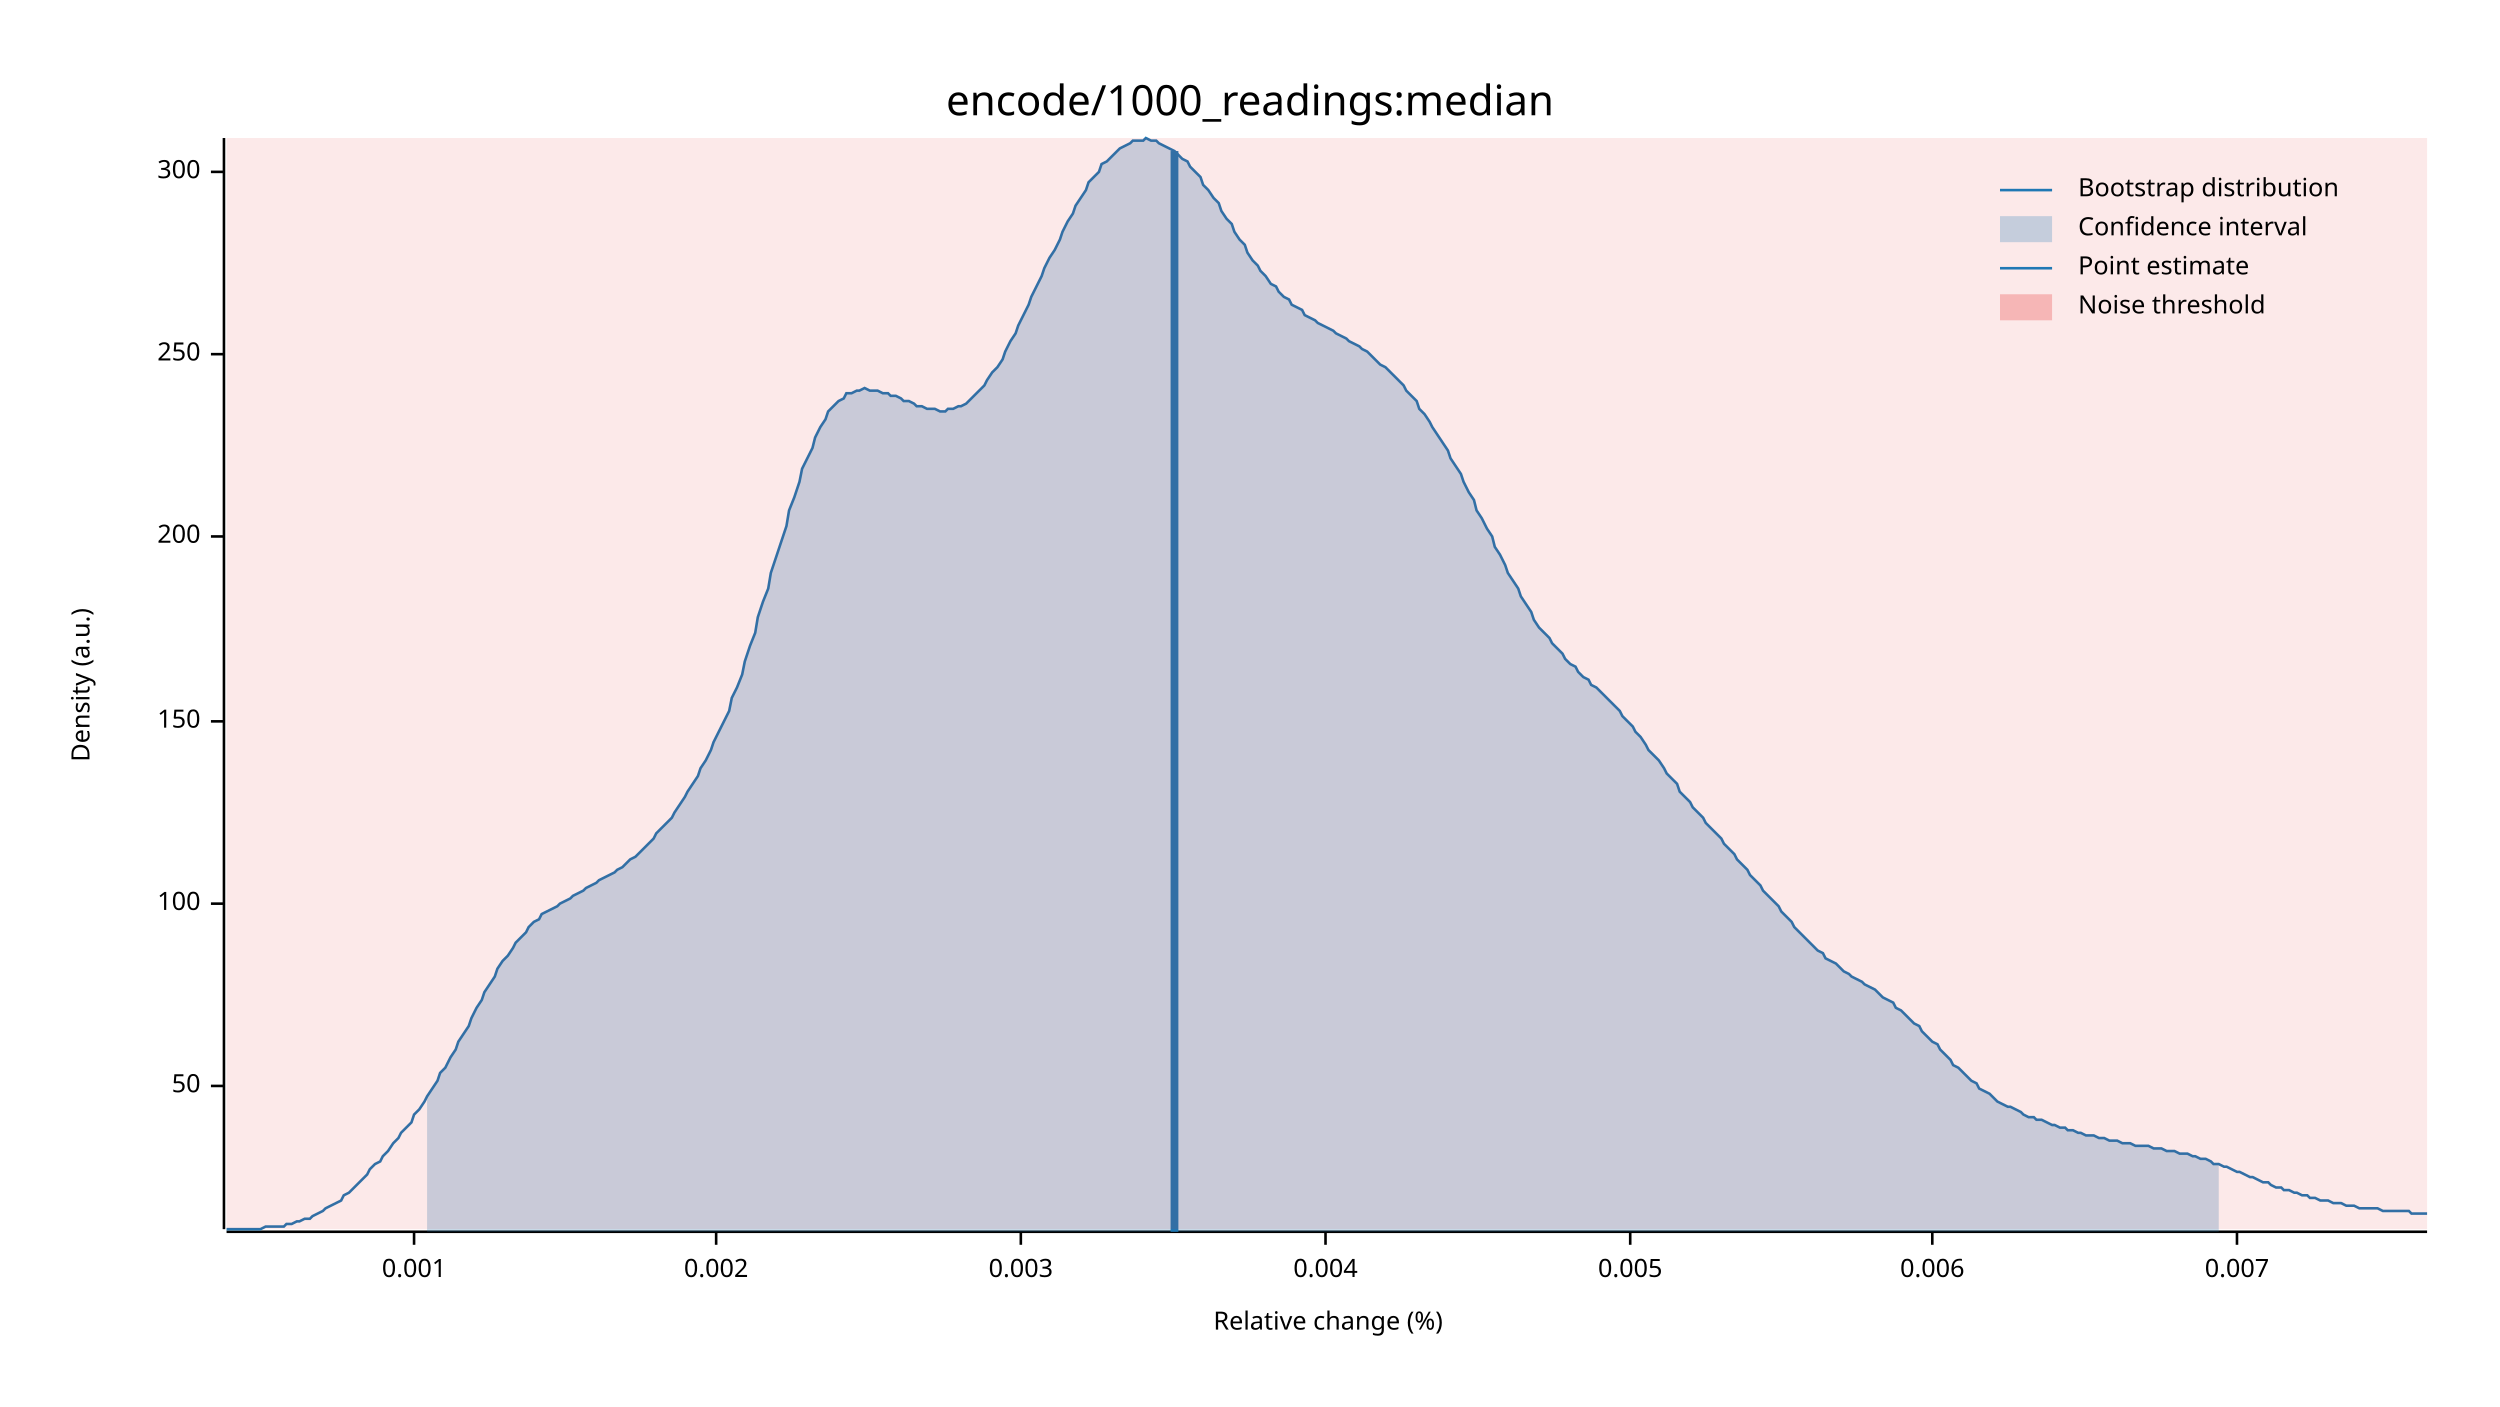
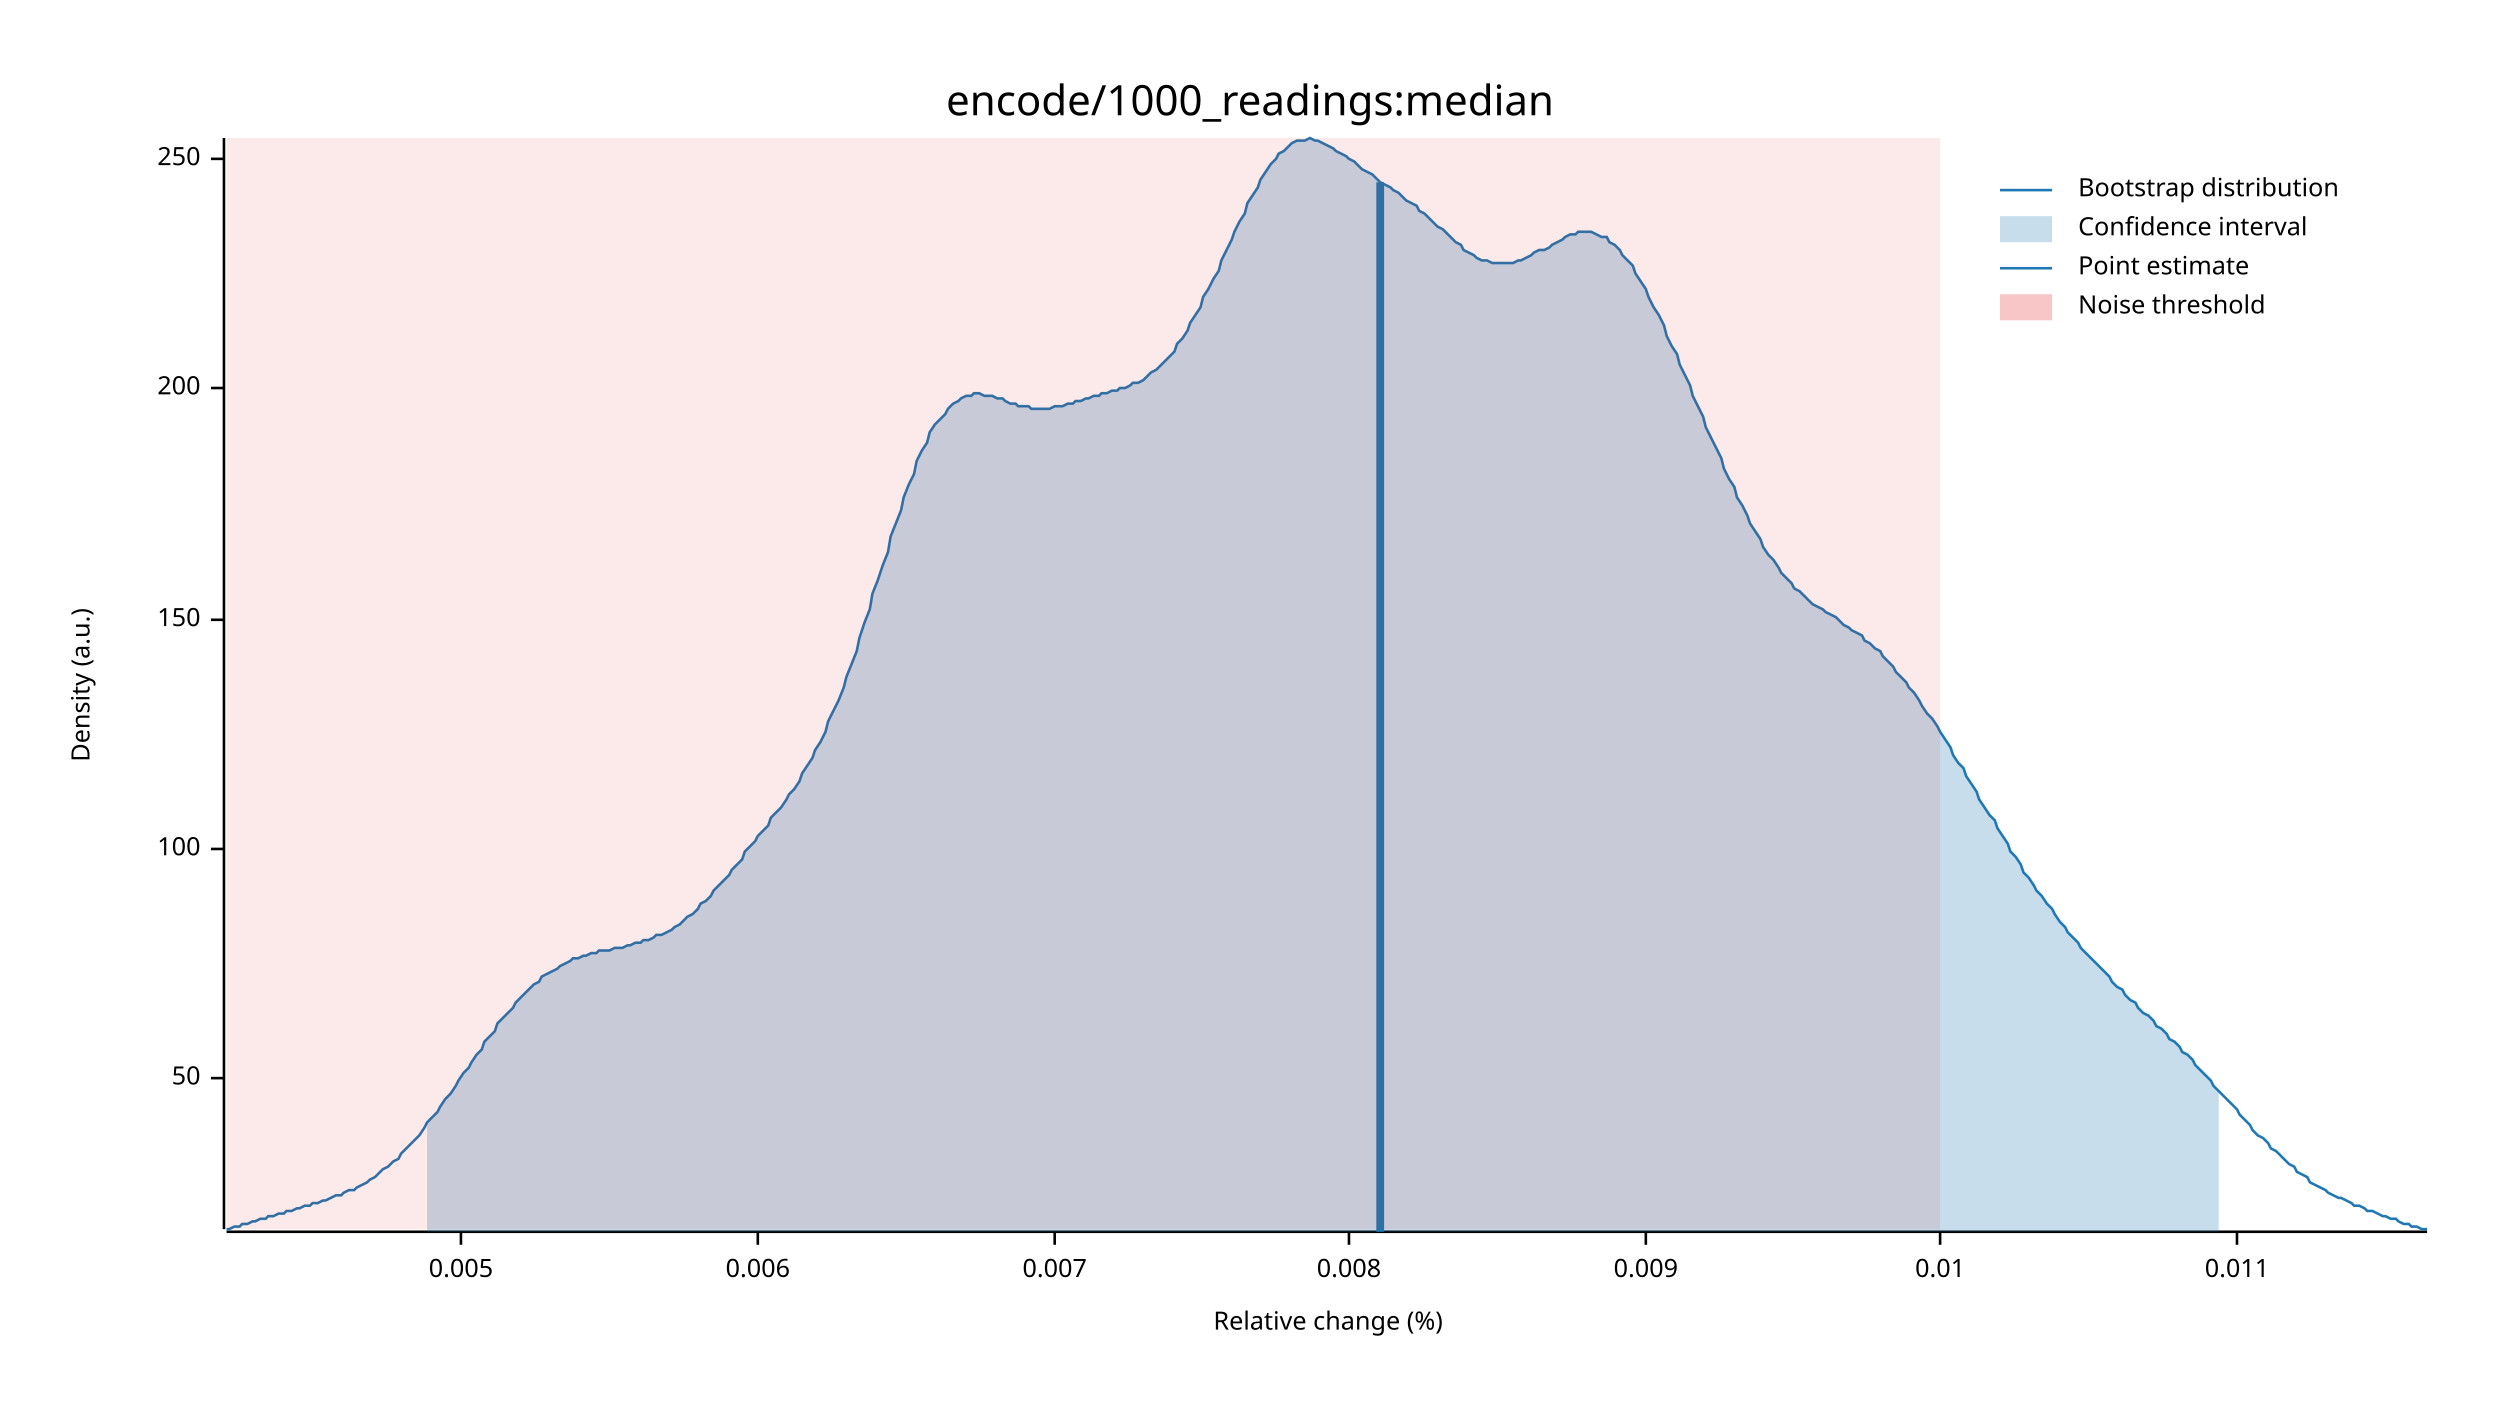
<svg xmlns="http://www.w3.org/2000/svg" width="960" height="540" viewBox="0 0 960 540">
  <text x="480" y="32" dy="0.76em" text-anchor="middle" font-family="sans-serif" font-size="16.129" opacity="1" fill="#000000">
encode/1000_readings:median
</text>
  <text x="27" y="263" dy="0.76em" text-anchor="middle" font-family="sans-serif" font-size="9.677" opacity="1" fill="#000000" transform="rotate(270, 27, 263)">
Density (a.u.)
</text>
  <text x="510" y="513" dy="-0.5ex" text-anchor="middle" font-family="sans-serif" font-size="9.677" opacity="1" fill="#000000">
Relative change (%)
</text>
  <polyline fill="none" opacity="1" stroke="#000000" stroke-width="1" points="86,53 86,472 " />
-   <text x="77" y="417" dy="0.5ex" text-anchor="end" font-family="sans-serif" font-size="9.677" opacity="1" fill="#000000">
+   <text x="77" y="414" dy="0.5ex" text-anchor="end" font-family="sans-serif" font-size="9.677" opacity="1" fill="#000000">
50
</text>
-   <polyline fill="none" opacity="1" stroke="#000000" stroke-width="1" points="81,417 86,417 " />
-   <text x="77" y="347" dy="0.5ex" text-anchor="end" font-family="sans-serif" font-size="9.677" opacity="1" fill="#000000">
+   <polyline fill="none" opacity="1" stroke="#000000" stroke-width="1" points="81,414 86,414 " />
+   <text x="77" y="326" dy="0.5ex" text-anchor="end" font-family="sans-serif" font-size="9.677" opacity="1" fill="#000000">
100
</text>
-   <polyline fill="none" opacity="1" stroke="#000000" stroke-width="1" points="81,347 86,347 " />
-   <text x="77" y="277" dy="0.5ex" text-anchor="end" font-family="sans-serif" font-size="9.677" opacity="1" fill="#000000">
+   <polyline fill="none" opacity="1" stroke="#000000" stroke-width="1" points="81,326 86,326 " />
+   <text x="77" y="238" dy="0.5ex" text-anchor="end" font-family="sans-serif" font-size="9.677" opacity="1" fill="#000000">
150
</text>
-   <polyline fill="none" opacity="1" stroke="#000000" stroke-width="1" points="81,277 86,277 " />
-   <text x="77" y="206" dy="0.5ex" text-anchor="end" font-family="sans-serif" font-size="9.677" opacity="1" fill="#000000">
+   <polyline fill="none" opacity="1" stroke="#000000" stroke-width="1" points="81,238 86,238 " />
+   <text x="77" y="149" dy="0.5ex" text-anchor="end" font-family="sans-serif" font-size="9.677" opacity="1" fill="#000000">
200
</text>
-   <polyline fill="none" opacity="1" stroke="#000000" stroke-width="1" points="81,206 86,206 " />
-   <text x="77" y="136" dy="0.5ex" text-anchor="end" font-family="sans-serif" font-size="9.677" opacity="1" fill="#000000">
+   <polyline fill="none" opacity="1" stroke="#000000" stroke-width="1" points="81,149 86,149 " />
+   <text x="77" y="61" dy="0.5ex" text-anchor="end" font-family="sans-serif" font-size="9.677" opacity="1" fill="#000000">
250
</text>
-   <polyline fill="none" opacity="1" stroke="#000000" stroke-width="1" points="81,136 86,136 " />
-   <text x="77" y="66" dy="0.5ex" text-anchor="end" font-family="sans-serif" font-size="9.677" opacity="1" fill="#000000">
- 300
- </text>
-   <polyline fill="none" opacity="1" stroke="#000000" stroke-width="1" points="81,66 86,66 " />
+   <polyline fill="none" opacity="1" stroke="#000000" stroke-width="1" points="81,61 86,61 " />
  <polyline fill="none" opacity="1" stroke="#000000" stroke-width="1" points="87,473 932,473 " />
-   <text x="159" y="483" dy="0.76em" text-anchor="middle" font-family="sans-serif" font-size="9.677" opacity="1" fill="#000000">
- 0.001
- </text>
-   <polyline fill="none" opacity="1" stroke="#000000" stroke-width="1" points="159,473 159,478 " />
-   <text x="275" y="483" dy="0.76em" text-anchor="middle" font-family="sans-serif" font-size="9.677" opacity="1" fill="#000000">
- 0.002
- </text>
-   <polyline fill="none" opacity="1" stroke="#000000" stroke-width="1" points="275,473 275,478 " />
-   <text x="392" y="483" dy="0.76em" text-anchor="middle" font-family="sans-serif" font-size="9.677" opacity="1" fill="#000000">
- 0.003
- </text>
-   <polyline fill="none" opacity="1" stroke="#000000" stroke-width="1" points="392,473 392,478 " />
-   <text x="509" y="483" dy="0.76em" text-anchor="middle" font-family="sans-serif" font-size="9.677" opacity="1" fill="#000000">
- 0.004
- </text>
-   <polyline fill="none" opacity="1" stroke="#000000" stroke-width="1" points="509,473 509,478 " />
-   <text x="626" y="483" dy="0.76em" text-anchor="middle" font-family="sans-serif" font-size="9.677" opacity="1" fill="#000000">
+   <text x="177" y="483" dy="0.76em" text-anchor="middle" font-family="sans-serif" font-size="9.677" opacity="1" fill="#000000">
0.005
</text>
-   <polyline fill="none" opacity="1" stroke="#000000" stroke-width="1" points="626,473 626,478 " />
-   <text x="742" y="483" dy="0.76em" text-anchor="middle" font-family="sans-serif" font-size="9.677" opacity="1" fill="#000000">
+   <polyline fill="none" opacity="1" stroke="#000000" stroke-width="1" points="177,473 177,478 " />
+   <text x="291" y="483" dy="0.76em" text-anchor="middle" font-family="sans-serif" font-size="9.677" opacity="1" fill="#000000">
0.006
</text>
-   <polyline fill="none" opacity="1" stroke="#000000" stroke-width="1" points="742,473 742,478 " />
-   <text x="859" y="483" dy="0.76em" text-anchor="middle" font-family="sans-serif" font-size="9.677" opacity="1" fill="#000000">
+   <polyline fill="none" opacity="1" stroke="#000000" stroke-width="1" points="291,473 291,478 " />
+   <text x="405" y="483" dy="0.76em" text-anchor="middle" font-family="sans-serif" font-size="9.677" opacity="1" fill="#000000">
0.007
</text>
+   <polyline fill="none" opacity="1" stroke="#000000" stroke-width="1" points="405,473 405,478 " />
+   <text x="518" y="483" dy="0.76em" text-anchor="middle" font-family="sans-serif" font-size="9.677" opacity="1" fill="#000000">
+ 0.008
+ </text>
+   <polyline fill="none" opacity="1" stroke="#000000" stroke-width="1" points="518,473 518,478 " />
+   <text x="632" y="483" dy="0.76em" text-anchor="middle" font-family="sans-serif" font-size="9.677" opacity="1" fill="#000000">
+ 0.009
+ </text>
+   <polyline fill="none" opacity="1" stroke="#000000" stroke-width="1" points="632,473 632,478 " />
+   <text x="745" y="483" dy="0.76em" text-anchor="middle" font-family="sans-serif" font-size="9.677" opacity="1" fill="#000000">
+ 0.01
+ </text>
+   <polyline fill="none" opacity="1" stroke="#000000" stroke-width="1" points="745,473 745,478 " />
+   <text x="859" y="483" dy="0.76em" text-anchor="middle" font-family="sans-serif" font-size="9.677" opacity="1" fill="#000000">
+ 0.011
+ </text>
  <polyline fill="none" opacity="1" stroke="#000000" stroke-width="1" points="859,473 859,478 " />
-   <polyline fill="none" opacity="1" stroke="#1F78B4" stroke-width="1" points="87,472 88,472 90,472 92,472 93,472 95,472 97,472 98,472 100,472 102,471 103,471 105,471 107,471 109,471 110,470 112,470 114,469 115,469 117,468 119,468 120,467 122,466 124,465 125,464 127,463 129,462 131,461 132,459 134,458 136,456 137,455 139,453 141,451 142,449 144,447 146,446 147,444 149,442 151,439 153,437 154,435 156,433 158,431 159,428 161,426 163,423 164,421 166,418 168,415 169,412 171,410 173,406 175,403 176,400 178,397 180,394 181,391 183,387 185,384 186,381 188,378 190,375 191,372 193,369 195,367 197,364 198,362 200,360 202,358 203,356 205,354 207,353 208,351 210,350 212,349 214,348 215,347 217,346 219,345 220,344 222,343 224,342 225,341 227,340 229,339 230,338 232,337 234,336 236,335 237,334 239,333 241,331 242,330 244,329 246,327 247,326 249,324 251,322 252,320 254,318 256,316 258,314 259,312 261,309 263,306 264,304 266,301 268,298 269,295 271,292 273,288 274,285 276,281 278,277 280,273 281,268 283,264 285,259 286,254 288,248 290,243 291,237 293,231 295,226 296,220 298,214 300,208 302,202 303,196 305,191 307,185 308,180 310,176 312,172 313,168 315,164 317,161 318,158 320,156 322,154 324,153 325,151 327,151 329,150 330,150 332,149 334,150 335,150 337,150 339,151 341,151 342,152 344,152 346,153 347,154 349,154 351,155 352,156 354,156 356,157 357,157 359,157 361,158 363,158 364,157 366,157 368,156 369,156 371,155 373,153 374,152 376,150 378,148 379,146 381,143 383,141 385,138 386,135 388,131 390,128 391,125 393,121 395,117 396,114 398,110 400,106 401,103 403,99 405,96 407,92 408,89 410,85 412,82 413,79 415,76 417,73 418,70 420,68 422,66 423,63 425,62 427,60 429,58 430,57 432,56 434,55 435,54 437,54 439,54 440,53 442,54 444,54 445,55 447,56 449,57 451,58 452,59 454,61 456,62 457,64 459,66 461,68 462,71 464,73 466,76 468,78 469,81 471,84 473,86 474,89 476,92 478,94 479,97 481,100 483,102 484,104 486,106 488,109 490,110 491,112 493,114 495,115 496,117 498,118 500,119 501,121 503,122 505,123 506,124 508,125 510,126 512,127 513,128 515,129 517,130 518,131 520,132 522,133 523,134 525,135 527,137 528,138 530,140 532,141 534,143 535,144 537,146 539,148 540,150 542,152 544,154 545,157 547,159 549,162 550,164 552,167 554,170 556,173 557,176 559,179 561,182 562,185 564,189 566,192 567,196 569,199 571,203 573,206 574,210 576,213 578,217 579,220 581,223 583,226 584,229 586,232 588,235 589,238 591,241 593,243 595,245 596,247 598,249 600,251 601,253 603,255 605,256 606,258 608,260 610,261 611,263 613,264 615,266 617,268 618,269 620,271 622,273 623,275 625,277 627,279 628,281 630,283 632,286 633,288 635,290 637,292 639,295 640,297 642,299 644,301 645,304 647,306 649,308 650,310 652,312 654,314 655,316 657,318 659,320 661,322 662,324 664,326 666,328 667,330 669,332 671,334 672,336 674,338 676,340 677,342 679,344 681,346 683,348 684,350 686,352 688,354 689,356 691,358 693,360 694,361 696,363 698,365 700,366 701,368 703,369 705,370 706,371 708,373 710,374 711,375 713,376 715,377 716,378 718,379 720,380 722,382 723,383 725,384 727,385 728,387 730,388 732,390 733,391 735,393 737,394 738,396 740,398 742,400 744,401 745,403 747,405 749,407 750,409 752,410 754,412 755,413 757,415 759,416 760,418 762,419 764,420 766,422 767,423 769,424 771,425 772,425 774,426 776,427 777,428 779,429 781,429 782,430 784,430 786,431 788,432 789,432 791,433 793,433 794,434 796,434 798,435 799,435 801,436 803,436 804,436 806,437 808,437 810,438 811,438 813,438 815,439 816,439 818,439 820,440 821,440 823,440 825,440 827,441 828,441 830,441 832,442 833,442 835,442 837,443 838,443 840,443 842,444 843,444 845,445 847,445 849,446 850,447 852,447 854,448 855,448 857,449 859,450 860,450 862,451 864,452 865,452 867,453 869,454 871,454 872,455 874,456 876,456 877,457 879,457 881,458 882,458 884,459 886,459 887,460 889,460 891,461 893,461 894,461 896,462 898,462 899,462 901,463 903,463 904,463 906,464 908,464 909,464 911,464 913,464 915,465 916,465 918,465 920,465 921,465 923,465 925,465 926,466 928,466 930,466 932,466 " />
-   <polygon opacity="0.25" fill="#1F78B4" points="164,421 166,418 168,415 169,412 171,410 173,406 175,403 176,400 178,397 180,394 181,391 183,387 185,384 186,381 188,378 190,375 191,372 193,369 195,367 197,364 198,362 200,360 202,358 203,356 205,354 207,353 208,351 210,350 212,349 214,348 215,347 217,346 219,345 220,344 222,343 224,342 225,341 227,340 229,339 230,338 232,337 234,336 236,335 237,334 239,333 241,331 242,330 244,329 246,327 247,326 249,324 251,322 252,320 254,318 256,316 258,314 259,312 261,309 263,306 264,304 266,301 268,298 269,295 271,292 273,288 274,285 276,281 278,277 280,273 281,268 283,264 285,259 286,254 288,248 290,243 291,237 293,231 295,226 296,220 298,214 300,208 302,202 303,196 305,191 307,185 308,180 310,176 312,172 313,168 315,164 317,161 318,158 320,156 322,154 324,153 325,151 327,151 329,150 330,150 332,149 334,150 335,150 337,150 339,151 341,151 342,152 344,152 346,153 347,154 349,154 351,155 352,156 354,156 356,157 357,157 359,157 361,158 363,158 364,157 366,157 368,156 369,156 371,155 373,153 374,152 376,150 378,148 379,146 381,143 383,141 385,138 386,135 388,131 390,128 391,125 393,121 395,117 396,114 398,110 400,106 401,103 403,99 405,96 407,92 408,89 410,85 412,82 413,79 415,76 417,73 418,70 420,68 422,66 423,63 425,62 427,60 429,58 430,57 432,56 434,55 435,54 437,54 439,54 440,53 442,54 444,54 445,55 447,56 449,57 451,58 452,59 454,61 456,62 457,64 459,66 461,68 462,71 464,73 466,76 468,78 469,81 471,84 473,86 474,89 476,92 478,94 479,97 481,100 483,102 484,104 486,106 488,109 490,110 491,112 493,114 495,115 496,117 498,118 500,119 501,121 503,122 505,123 506,124 508,125 510,126 512,127 513,128 515,129 517,130 518,131 520,132 522,133 523,134 525,135 527,137 528,138 530,140 532,141 534,143 535,144 537,146 539,148 540,150 542,152 544,154 545,157 547,159 549,162 550,164 552,167 554,170 556,173 557,176 559,179 561,182 562,185 564,189 566,192 567,196 569,199 571,203 573,206 574,210 576,213 578,217 579,220 581,223 583,226 584,229 586,232 588,235 589,238 591,241 593,243 595,245 596,247 598,249 600,251 601,253 603,255 605,256 606,258 608,260 610,261 611,263 613,264 615,266 617,268 618,269 620,271 622,273 623,275 625,277 627,279 628,281 630,283 632,286 633,288 635,290 637,292 639,295 640,297 642,299 644,301 645,304 647,306 649,308 650,310 652,312 654,314 655,316 657,318 659,320 661,322 662,324 664,326 666,328 667,330 669,332 671,334 672,336 674,338 676,340 677,342 679,344 681,346 683,348 684,350 686,352 688,354 689,356 691,358 693,360 694,361 696,363 698,365 700,366 701,368 703,369 705,370 706,371 708,373 710,374 711,375 713,376 715,377 716,378 718,379 720,380 722,382 723,383 725,384 727,385 728,387 730,388 732,390 733,391 735,393 737,394 738,396 740,398 742,400 744,401 745,403 747,405 749,407 750,409 752,410 754,412 755,413 757,415 759,416 760,418 762,419 764,420 766,422 767,423 769,424 771,425 772,425 774,426 776,427 777,428 779,429 781,429 782,430 784,430 786,431 788,432 789,432 791,433 793,433 794,434 796,434 798,435 799,435 801,436 803,436 804,436 806,437 808,437 810,438 811,438 813,438 815,439 816,439 818,439 820,440 821,440 823,440 825,440 827,441 828,441 830,441 832,442 833,442 835,442 837,443 838,443 840,443 842,444 843,444 845,445 847,445 849,446 850,447 852,447 852,473 164,473 " />
-   <polyline fill="none" opacity="1" stroke="#1F78B4" stroke-width="3" points="451,473 451,58 " />
-   <rect x="87" y="53" width="845" height="419" opacity="0.1" fill="#E31A1C" stroke="none" />
+   <polyline fill="none" opacity="1" stroke="#1F78B4" stroke-width="1" points="87,472 88,472 90,471 92,471 93,470 95,470 97,469 98,469 100,468 102,468 103,467 105,467 107,466 109,466 110,465 112,465 114,464 115,464 117,463 119,463 120,462 122,462 124,461 125,461 127,460 129,459 131,459 132,458 134,457 136,457 137,456 139,455 141,454 142,453 144,452 146,450 147,449 149,448 151,446 153,445 154,443 156,441 158,439 159,438 161,436 163,433 164,431 166,429 168,427 169,425 171,422 173,420 175,417 176,415 178,412 180,410 181,408 183,405 185,403 186,400 188,398 190,396 191,393 193,391 195,389 197,387 198,385 200,383 202,381 203,380 205,378 207,377 208,375 210,374 212,373 214,372 215,371 217,370 219,369 220,368 222,368 224,367 225,367 227,366 229,366 230,365 232,365 234,365 236,364 237,364 239,364 241,363 242,363 244,362 246,362 247,361 249,361 251,360 252,359 254,359 256,358 258,357 259,356 261,355 263,353 264,352 266,351 268,349 269,347 271,346 273,344 274,342 276,340 278,338 280,336 281,334 283,332 285,330 286,327 288,325 290,323 291,321 293,319 295,317 296,314 298,312 300,310 302,307 303,305 305,303 307,300 308,297 310,294 312,291 313,288 315,285 317,281 318,277 320,273 322,269 324,264 325,260 327,255 329,250 330,245 332,239 334,234 335,228 337,223 339,217 341,212 342,206 344,201 346,196 347,191 349,186 351,182 352,177 354,173 356,170 357,166 359,163 361,161 363,159 364,157 366,155 368,154 369,153 371,152 373,152 374,151 376,151 378,152 379,152 381,152 383,153 385,153 386,154 388,155 390,155 391,156 393,156 395,156 396,157 398,157 400,157 401,157 403,157 405,156 407,156 408,156 410,155 412,155 413,154 415,154 417,153 418,153 420,152 422,152 423,151 425,151 427,150 429,150 430,149 432,149 434,148 435,147 437,147 439,146 440,145 442,143 444,142 445,141 447,139 449,137 451,135 452,132 454,130 456,127 457,124 459,121 461,118 462,114 464,111 466,107 468,104 469,100 471,96 473,92 474,89 476,85 478,82 479,78 481,75 483,72 484,69 486,66 488,63 490,61 491,59 493,58 495,56 496,55 498,54 500,54 501,54 503,53 505,54 506,54 508,55 510,56 512,57 513,58 515,59 517,60 518,61 520,62 522,64 523,65 525,66 527,67 528,68 530,70 532,71 534,72 535,73 537,74 539,76 540,77 542,78 544,79 545,81 547,82 549,84 550,85 552,87 554,88 556,90 557,91 559,93 561,94 562,96 564,97 566,98 567,99 569,100 571,100 573,101 574,101 576,101 578,101 579,101 581,101 583,100 584,100 586,99 588,98 589,97 591,96 593,96 595,95 596,94 598,93 600,92 601,91 603,90 605,90 606,89 608,89 610,89 611,89 613,90 615,91 617,91 618,93 620,94 622,96 623,98 625,100 627,102 628,105 630,108 632,111 633,114 635,118 637,121 639,125 640,129 642,133 644,136 645,140 647,144 649,148 650,152 652,156 654,160 655,164 657,168 659,172 661,176 662,180 664,184 666,187 667,191 669,194 671,198 672,201 674,204 676,207 677,210 679,213 681,215 683,218 684,220 686,222 688,224 689,226 691,227 693,229 694,230 696,232 698,233 700,234 701,235 703,236 705,237 706,238 708,240 710,241 711,242 713,243 715,244 716,246 718,247 720,249 722,250 723,252 725,254 727,256 728,258 730,260 732,262 733,264 735,266 737,269 738,271 740,274 742,276 744,279 745,281 747,284 749,287 750,290 752,293 754,295 755,298 757,301 759,304 760,307 762,310 764,313 766,315 767,318 769,321 771,324 772,327 774,329 776,332 777,335 779,337 781,340 782,342 784,344 786,347 788,349 789,351 791,354 793,356 794,358 796,360 798,362 799,364 801,366 803,368 804,369 806,371 808,373 810,375 811,377 813,379 815,380 816,382 818,384 820,385 821,387 823,389 825,390 827,392 828,394 830,395 832,397 833,399 835,400 837,402 838,404 840,405 842,407 843,409 845,411 847,413 849,415 850,417 852,419 854,421 855,422 857,424 859,426 860,428 862,430 864,432 865,434 867,436 869,437 871,439 872,441 874,442 876,444 877,445 879,447 881,448 882,450 884,451 886,452 887,454 889,455 891,456 893,457 894,458 896,459 898,460 899,460 901,461 903,462 904,463 906,463 908,464 909,465 911,465 913,466 915,467 916,467 918,468 920,468 921,469 923,470 925,470 926,471 928,471 930,472 932,472 " />
+   <polygon opacity="0.25" fill="#1F78B4" points="164,431 166,429 168,427 169,425 171,422 173,420 175,417 176,415 178,412 180,410 181,408 183,405 185,403 186,400 188,398 190,396 191,393 193,391 195,389 197,387 198,385 200,383 202,381 203,380 205,378 207,377 208,375 210,374 212,373 214,372 215,371 217,370 219,369 220,368 222,368 224,367 225,367 227,366 229,366 230,365 232,365 234,365 236,364 237,364 239,364 241,363 242,363 244,362 246,362 247,361 249,361 251,360 252,359 254,359 256,358 258,357 259,356 261,355 263,353 264,352 266,351 268,349 269,347 271,346 273,344 274,342 276,340 278,338 280,336 281,334 283,332 285,330 286,327 288,325 290,323 291,321 293,319 295,317 296,314 298,312 300,310 302,307 303,305 305,303 307,300 308,297 310,294 312,291 313,288 315,285 317,281 318,277 320,273 322,269 324,264 325,260 327,255 329,250 330,245 332,239 334,234 335,228 337,223 339,217 341,212 342,206 344,201 346,196 347,191 349,186 351,182 352,177 354,173 356,170 357,166 359,163 361,161 363,159 364,157 366,155 368,154 369,153 371,152 373,152 374,151 376,151 378,152 379,152 381,152 383,153 385,153 386,154 388,155 390,155 391,156 393,156 395,156 396,157 398,157 400,157 401,157 403,157 405,156 407,156 408,156 410,155 412,155 413,154 415,154 417,153 418,153 420,152 422,152 423,151 425,151 427,150 429,150 430,149 432,149 434,148 435,147 437,147 439,146 440,145 442,143 444,142 445,141 447,139 449,137 451,135 452,132 454,130 456,127 457,124 459,121 461,118 462,114 464,111 466,107 468,104 469,100 471,96 473,92 474,89 476,85 478,82 479,78 481,75 483,72 484,69 486,66 488,63 490,61 491,59 493,58 495,56 496,55 498,54 500,54 501,54 503,53 505,54 506,54 508,55 510,56 512,57 513,58 515,59 517,60 518,61 520,62 522,64 523,65 525,66 527,67 528,68 530,70 532,71 534,72 535,73 537,74 539,76 540,77 542,78 544,79 545,81 547,82 549,84 550,85 552,87 554,88 556,90 557,91 559,93 561,94 562,96 564,97 566,98 567,99 569,100 571,100 573,101 574,101 576,101 578,101 579,101 581,101 583,100 584,100 586,99 588,98 589,97 591,96 593,96 595,95 596,94 598,93 600,92 601,91 603,90 605,90 606,89 608,89 610,89 611,89 613,90 615,91 617,91 618,93 620,94 622,96 623,98 625,100 627,102 628,105 630,108 632,111 633,114 635,118 637,121 639,125 640,129 642,133 644,136 645,140 647,144 649,148 650,152 652,156 654,160 655,164 657,168 659,172 661,176 662,180 664,184 666,187 667,191 669,194 671,198 672,201 674,204 676,207 677,210 679,213 681,215 683,218 684,220 686,222 688,224 689,226 691,227 693,229 694,230 696,232 698,233 700,234 701,235 703,236 705,237 706,238 708,240 710,241 711,242 713,243 715,244 716,246 718,247 720,249 722,250 723,252 725,254 727,256 728,258 730,260 732,262 733,264 735,266 737,269 738,271 740,274 742,276 744,279 745,281 747,284 749,287 750,290 752,293 754,295 755,298 757,301 759,304 760,307 762,310 764,313 766,315 767,318 769,321 771,324 772,327 774,329 776,332 777,335 779,337 781,340 782,342 784,344 786,347 788,349 789,351 791,354 793,356 794,358 796,360 798,362 799,364 801,366 803,368 804,369 806,371 808,373 810,375 811,377 813,379 815,380 816,382 818,384 820,385 821,387 823,389 825,390 827,392 828,394 830,395 832,397 833,399 835,400 837,402 838,404 840,405 842,407 843,409 845,411 847,413 849,415 850,417 852,419 852,473 164,473 " />
+   <polyline fill="none" opacity="1" stroke="#1F78B4" stroke-width="3" points="530,473 530,70 " />
+   <rect x="87" y="53" width="658" height="419" opacity="0.1" fill="#E31A1C" stroke="none" />
  <text x="798" y="68" dy="0.76em" text-anchor="start" font-family="sans-serif" font-size="9.677" opacity="1" fill="#000000">
Bootstrap distribution
</text>
  <text x="798" y="83" dy="0.76em" text-anchor="start" font-family="sans-serif" font-size="9.677" opacity="1" fill="#000000">
Confidence interval
</text>
  <text x="798" y="98" dy="0.76em" text-anchor="start" font-family="sans-serif" font-size="9.677" opacity="1" fill="#000000">
Point estimate
</text>
  <text x="798" y="113" dy="0.76em" text-anchor="start" font-family="sans-serif" font-size="9.677" opacity="1" fill="#000000">
Noise threshold
</text>
  <polyline fill="none" opacity="1" stroke="#1F78B4" stroke-width="1" points="768,73 788,73 " />
  <rect x="768" y="83" width="20" height="10" opacity="0.25" fill="#1F78B4" stroke="none" />
  <polyline fill="none" opacity="1" stroke="#1F78B4" stroke-width="1" points="768,103 788,103 " />
  <rect x="768" y="113" width="20" height="10" opacity="0.25" fill="#E31A1C" stroke="none" />
</svg>
